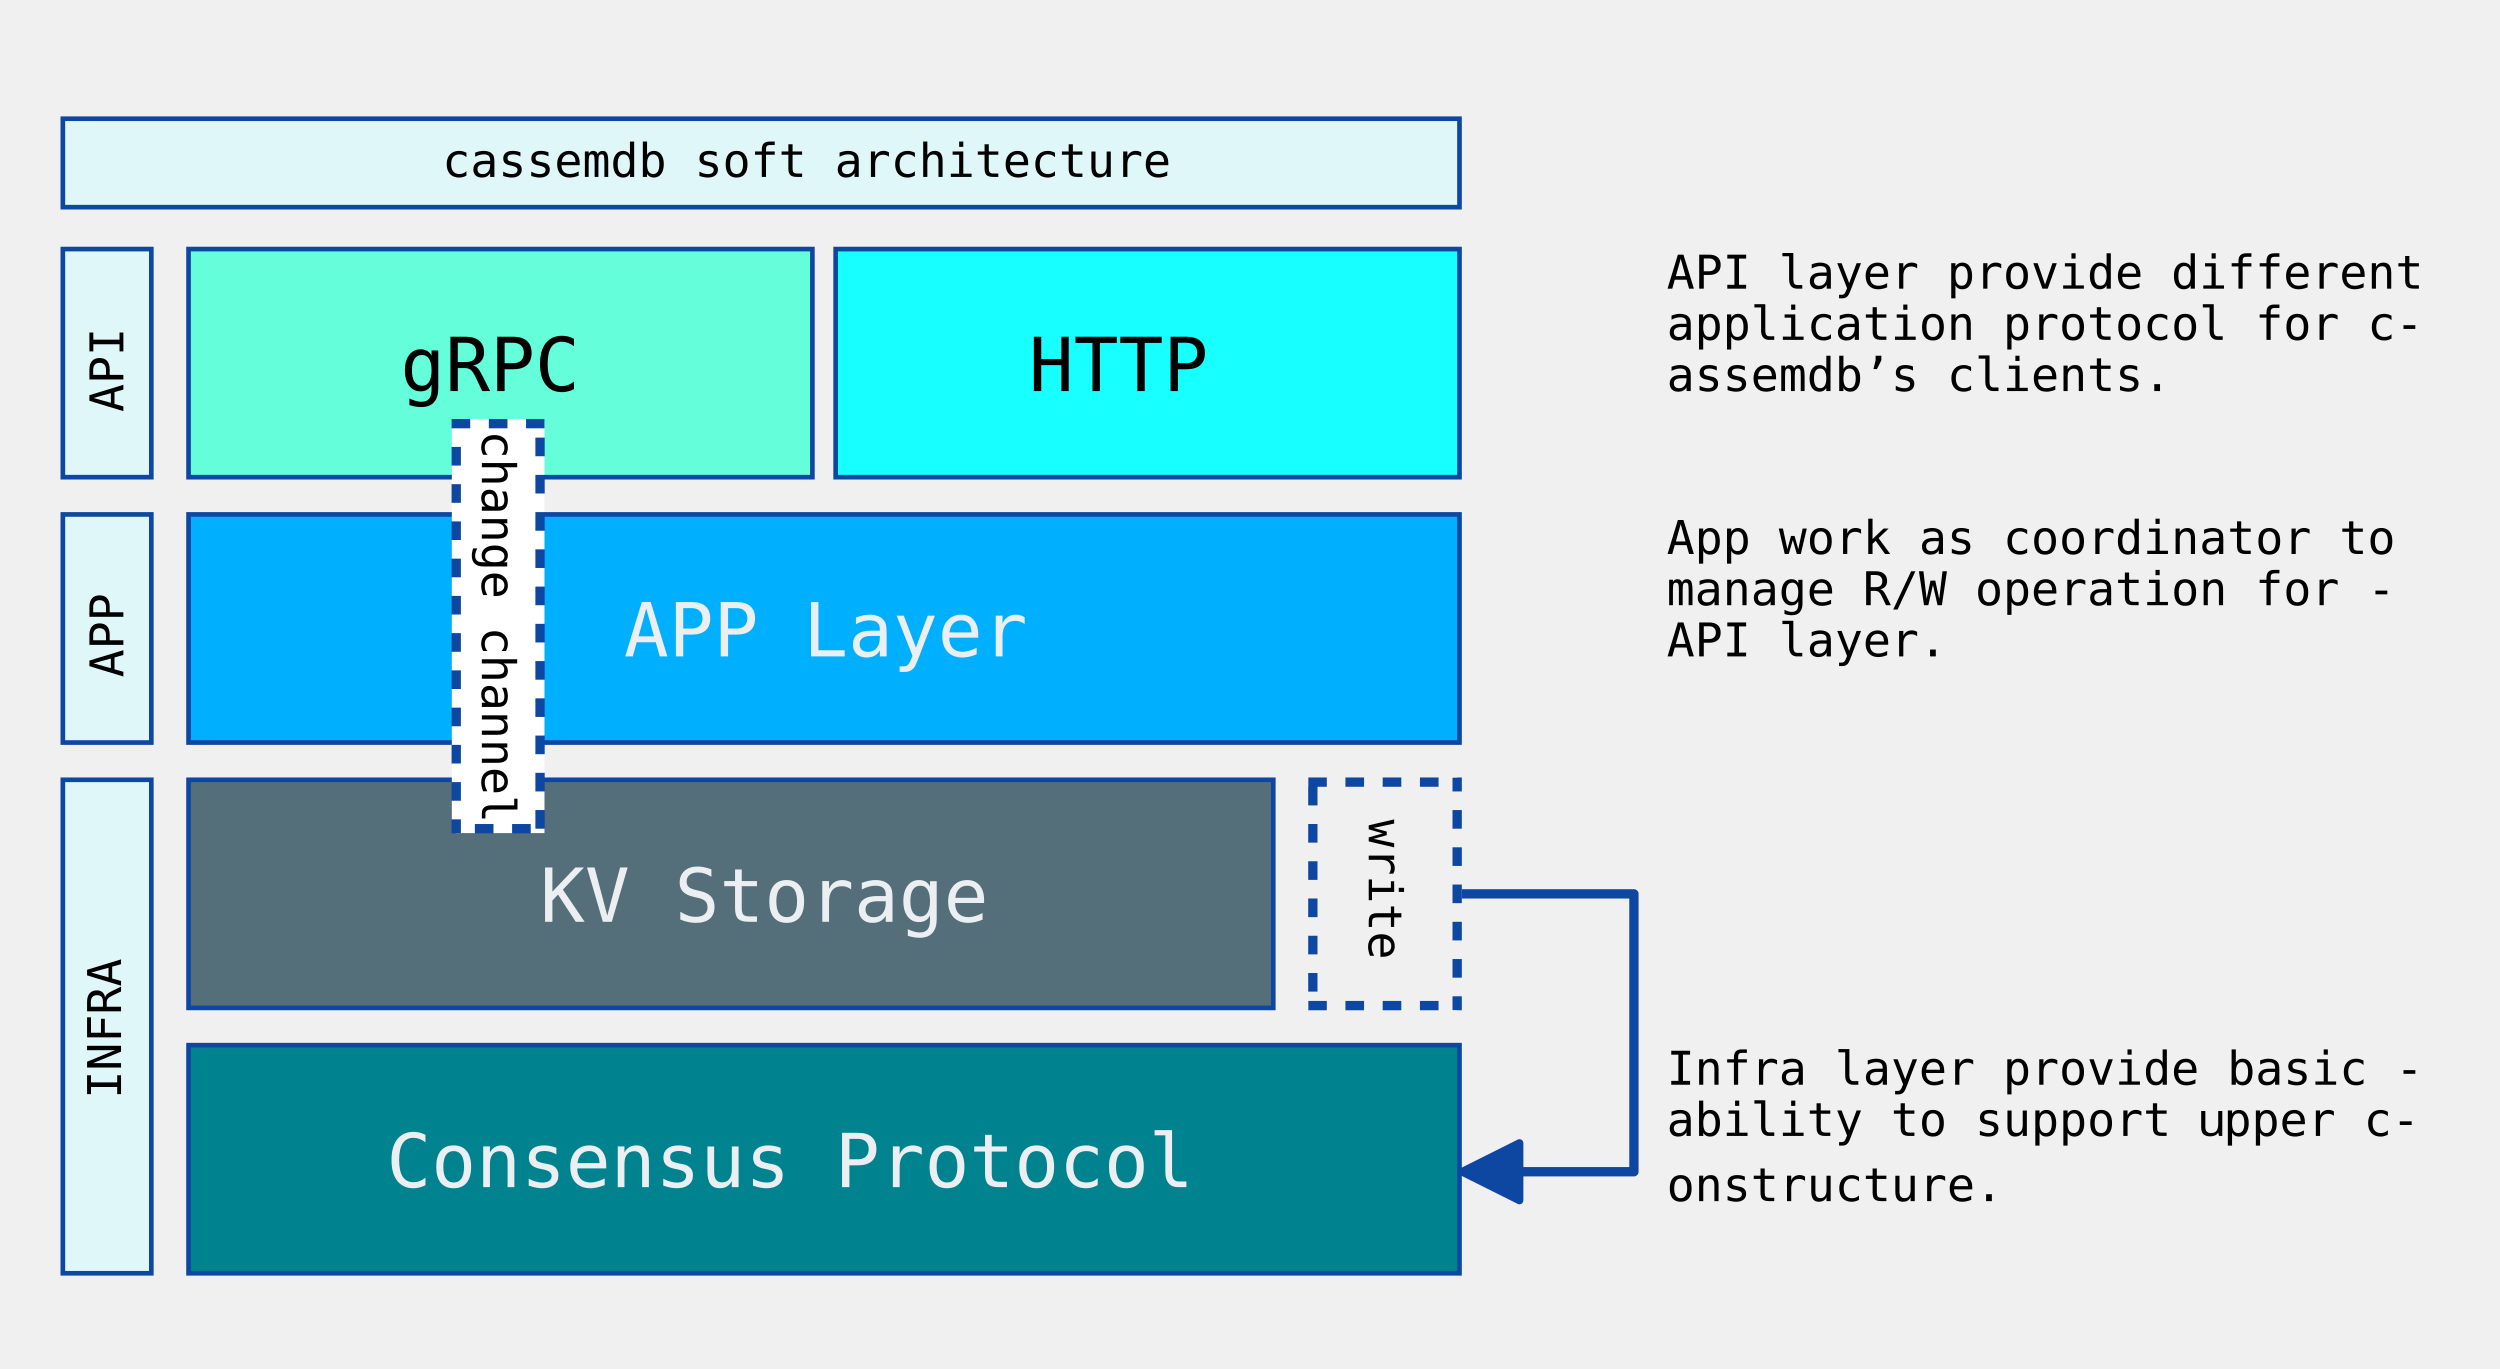
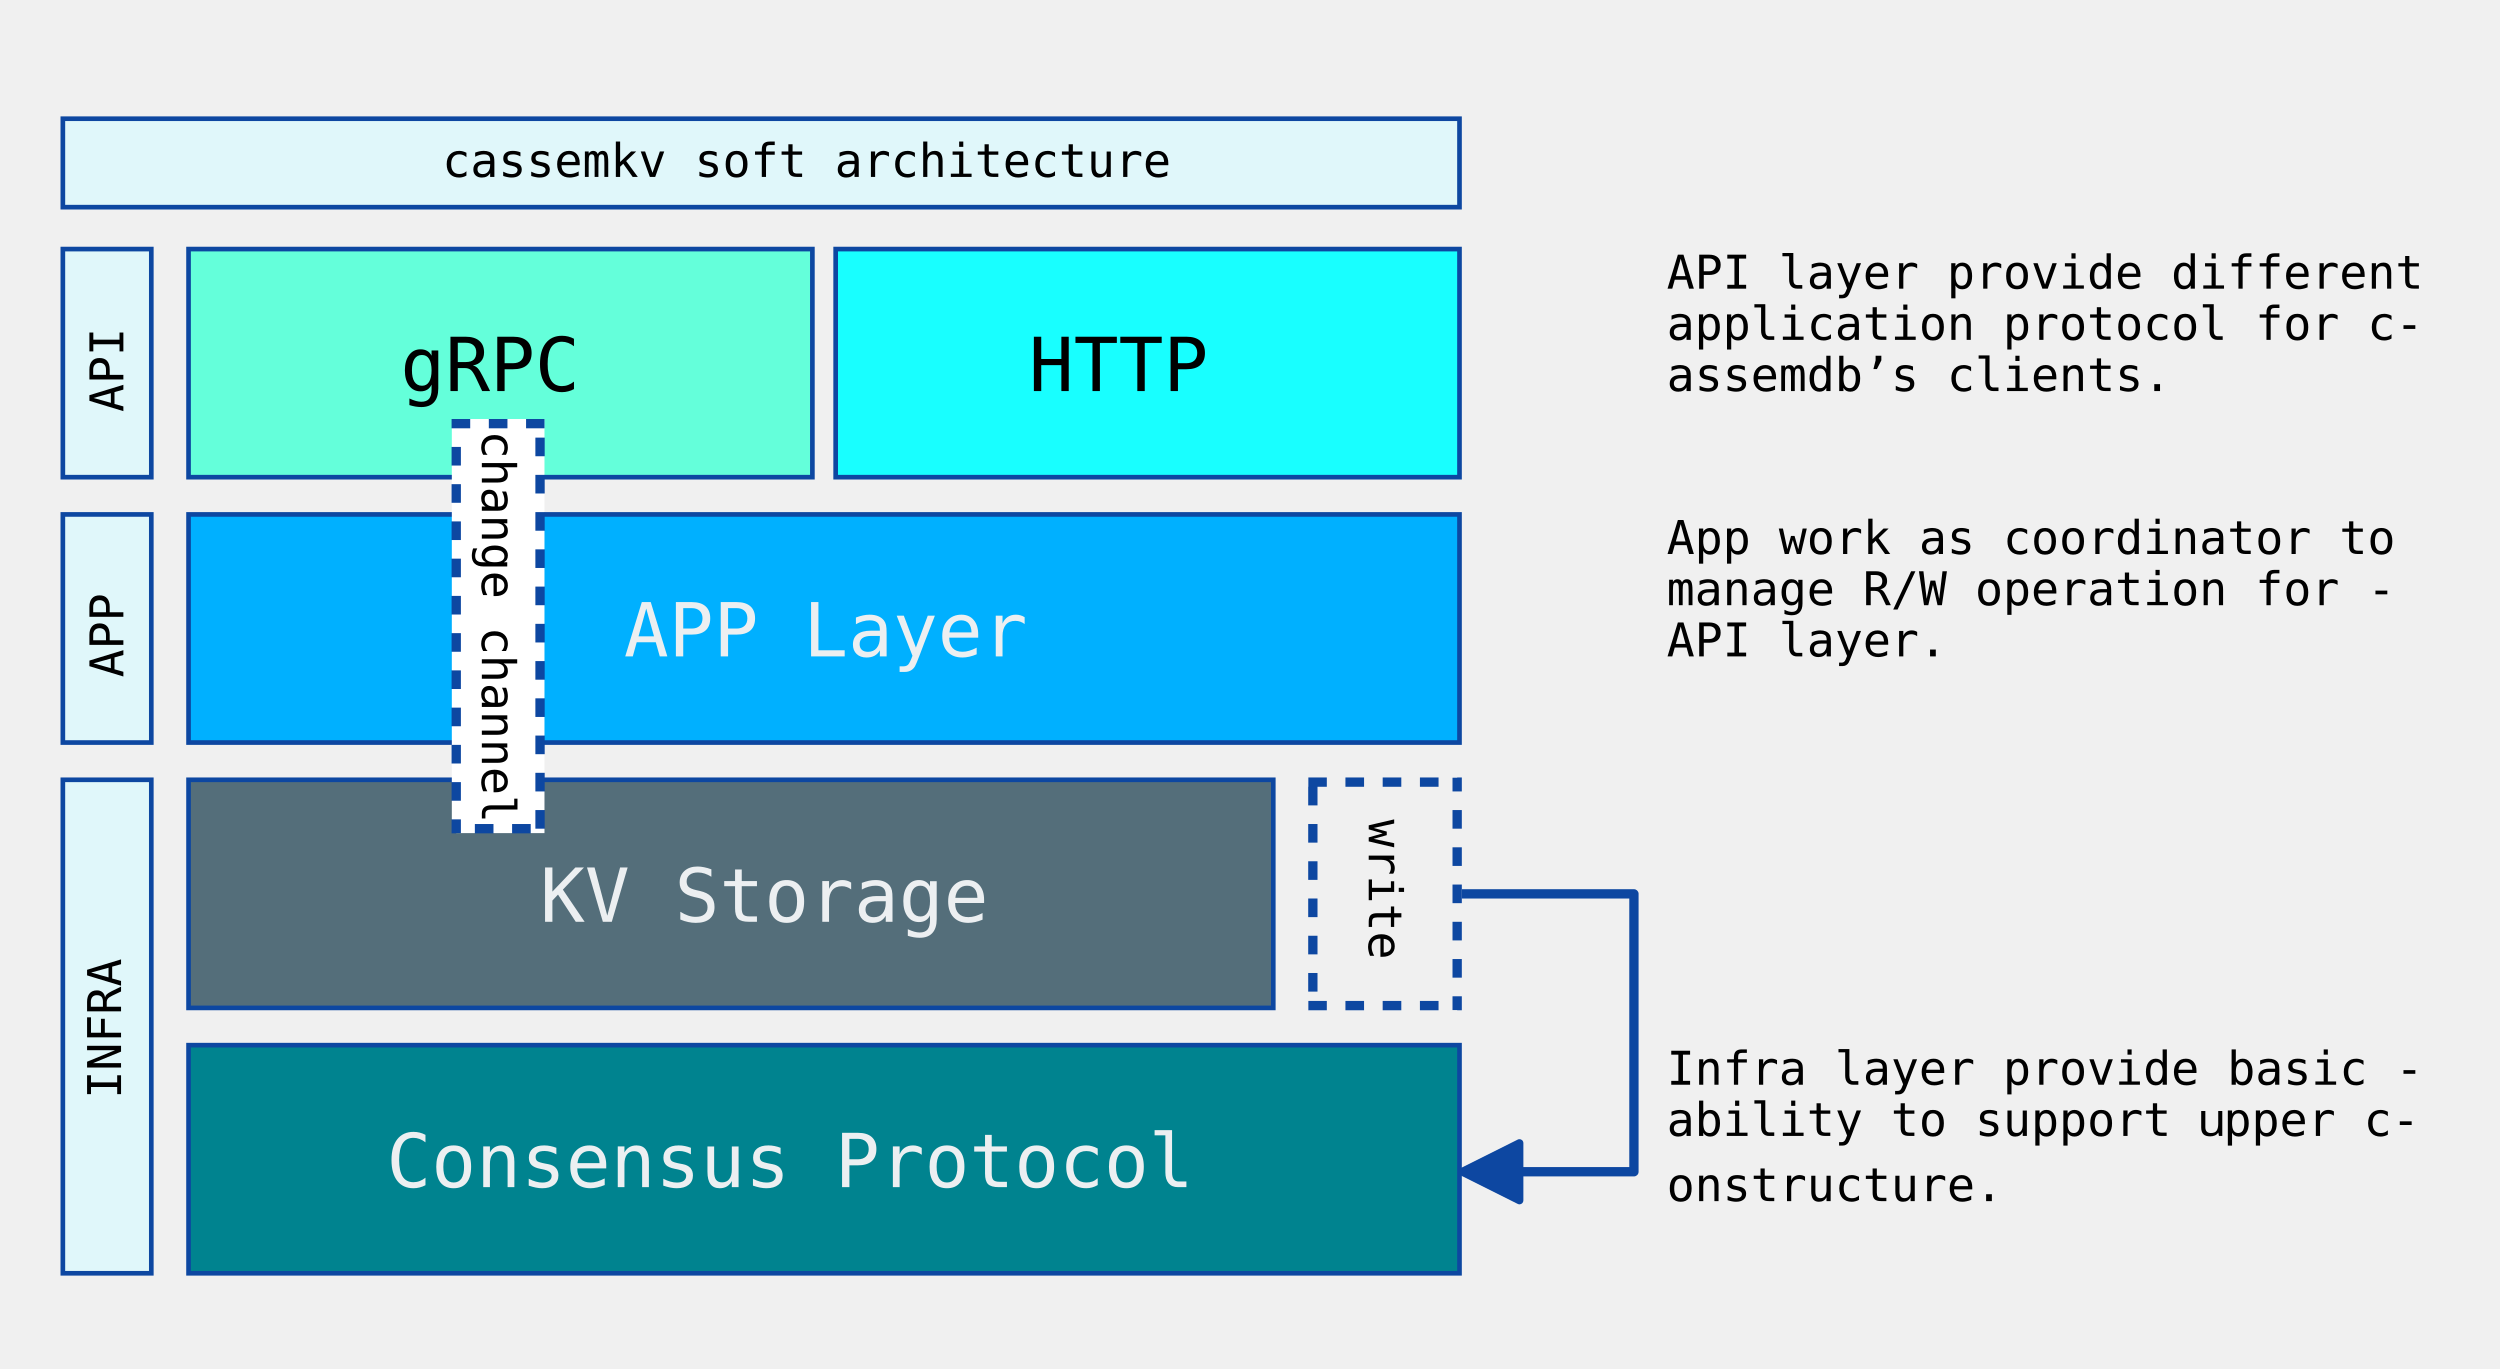
<svg xmlns="http://www.w3.org/2000/svg" xmlns:xlink="http://www.w3.org/1999/xlink" width="537px" height="294px" viewBox="0 0 537 294" version="1.1">
  <defs>
    <rect id="path-1" x="0" y="0" width="33" height="50" />
    <mask id="mask-2" maskContentUnits="userSpaceOnUse" maskUnits="objectBoundingBox" x="0" y="0" width="33" height="50" fill="white">
      <use xlink:href="#path-1" />
    </mask>
    <rect id="path-3" x="0" y="0" width="20" height="89" />
    <mask id="mask-4" maskContentUnits="userSpaceOnUse" maskUnits="objectBoundingBox" x="0" y="0" width="20" height="89" fill="white">
      <use xlink:href="#path-3" />
    </mask>
  </defs>
  <g id="soft-archittecture" stroke="none" stroke-width="1" fill="none" fill-rule="evenodd">
    <g id="编组-4" transform="translate(40, 110)">
      <rect id="矩形" stroke="#0D47A1" fill="#00B0FF" x="0.5" y="0.5" width="273" height="49" />
      <text id="APP-Layer" font-family="AndaleMono, Andale Mono" font-size="16" font-weight="normal" fill="#ECEFF1">
        <tspan x="94" y="31">APP Layer</tspan>
      </text>
    </g>
    <g id="编组-2" transform="translate(40, 224)">
      <rect id="矩形备份-4" stroke="#0D47A1" fill="#00838F" x="0.5" y="0.5" width="273" height="49" />
      <text id="Consensus-Protocol" font-family="AndaleMono, Andale Mono" font-size="16" font-weight="normal" fill="#ECEFF1">
        <tspan x="43" y="31">Consensus Protocol</tspan>
      </text>
    </g>
    <g id="编组" transform="translate(281, 167)">
      <use id="矩形备份-6" stroke="#0D47A1" mask="url(#mask-2)" stroke-width="4" stroke-dasharray="4" xlink:href="#path-1" />
      <text id="write" transform="translate(16.5, 24.5) rotate(90) translate(-16.5, -24.5) " font-family="AndaleMono, Andale Mono" font-size="10" font-weight="normal" fill="#000000">
        <tspan x="1" y="28">write</tspan>
      </text>
    </g>
    <g id="编组-3" transform="translate(40, 167)">
      <rect id="矩形备份-5" stroke="#0D47A1" fill="#546E7A" x="0.5" y="0.5" width="233" height="49" />
      <text id="KV-Storage" font-family="AndaleMono, Andale Mono" font-size="16" font-weight="normal" fill="#ECEFF1">
        <tspan x="76" y="31">KV Storage</tspan>
      </text>
    </g>
    <g id="api-layer" transform="translate(13, 53)">
      <rect id="矩形备份-3" stroke="#0D47A1" fill="#E0F7FA" x="0.5" y="0.5" width="19" height="49" />
      <text id="API" transform="translate(10, 25.5) rotate(-90) translate(-10, -25.5) " font-family="AndaleMono, Andale Mono" font-size="10" font-weight="normal" fill="#000000">
        <tspan x="0" y="29">API</tspan>
      </text>
    </g>
    <g id="title" transform="translate(13, 25)">
      <rect id="矩形备份-3" stroke="#0D47A1" fill="#E0F7FA" x="0.5" y="0.5" width="300" height="19" />
-       <text id="cassemdb-soft-archit" font-family="AndaleMono, Andale Mono" font-size="10" font-weight="normal" fill="#000000">
-         <tspan x="82" y="13">cassemdb soft architecture</tspan>
+       <text id="cassemkv-soft-archit" font-family="AndaleMono, Andale Mono" font-size="10" font-weight="normal" fill="#000000">
+         <tspan x="82" y="13">cassemkv soft architecture</tspan>
      </text>
    </g>
    <g id="infra-layer" transform="translate(13, 167)">
      <rect id="矩形备份-3" stroke="#0D47A1" fill="#E0F7FA" x="0.5" y="0.5" width="19" height="106" />
      <text id="INFRA" transform="translate(9.5, 52.5) rotate(-90) translate(-9.5, -52.5) " font-family="AndaleMono, Andale Mono" font-size="10" font-weight="normal" fill="#000000">
        <tspan x="-7" y="56">INFRA</tspan>
      </text>
    </g>
    <g id="app-layer" transform="translate(13, 110)">
      <rect id="矩形备份-3" stroke="#0D47A1" fill="#E0F7FA" x="0.5" y="0.5" width="19" height="49" />
      <text id="APP" transform="translate(10, 25.5) rotate(-90) translate(-10, -25.5) " font-family="AndaleMono, Andale Mono" font-size="10" font-weight="normal" fill="#000000">
        <tspan x="0" y="29">APP</tspan>
      </text>
    </g>
    <g id="grpc" transform="translate(40, 53)">
      <rect id="矩形备份" stroke="#0D47A1" fill="#64FFDA" x="0.5" y="0.5" width="134" height="49" />
      <text id="gRPC" font-family="AndaleMono, Andale Mono" font-size="16" font-weight="normal" fill="#000000">
        <tspan x="46" y="31">gRPC</tspan>
      </text>
    </g>
    <g id="http" transform="translate(179, 53)">
      <rect id="矩形备份-2" stroke="#0D47A1" fill="#18FFFF" x="0.5" y="0.5" width="134" height="49" />
      <text id="HTTP" font-family="AndaleMono, Andale Mono" font-size="16" font-weight="normal" fill="#000000">
        <tspan x="42" y="31">HTTP</tspan>
      </text>
    </g>
    <path id="路径" d="M350.969,191 C351.482,191 351.905,191.386 351.963,191.883 L351.969,192 L351.969,251.692 C351.969,252.205 351.583,252.627 351.086,252.685 L350.969,252.692 L327.222,252.691 L327.222,257.857 C327.222,258.283 326.904,258.634 326.492,258.685 L326.387,258.692 C326.257,258.692 326.13,258.662 326.014,258.604 L326.014,258.604 L313.684,252.439 C313.272,252.233 313.104,251.731 313.311,251.319 C313.391,251.157 313.522,251.026 313.684,250.945 L313.684,250.945 L326.014,244.78 C326.426,244.574 326.928,244.741 327.134,245.154 C327.192,245.27 327.222,245.398 327.222,245.527 L327.222,245.527 L327.222,250.691 L349.969,250.691 L349.969,193 L314,193 L314,191 L350.969,191 Z" fill="#0D47A1" fill-rule="nonzero" />
    <text id="App-work-as-coordina" font-family="AndaleMono, Andale Mono" font-size="10" font-weight="normal" fill="#000000">
      <tspan x="358" y="119">App work as coordinator to </tspan>
      <tspan x="358" y="130">manage R/W operation for -</tspan>
      <tspan x="358" y="141">API layer.</tspan>
    </text>
    <text id="Infra-layer-provide" font-family="AndaleMono, Andale Mono" font-size="10" font-weight="normal" fill="#000000">
      <tspan x="358" y="233">Infra layer provide basic -</tspan>
      <tspan x="358" y="244">ability to support </tspan>
      <tspan x="472.019" y="244" font-family="PingFangSC-Regular, PingFang SC">u</tspan>
      <tspan x="477.619" y="244">pper c-</tspan>
      <tspan x="358" y="258">onstructure.</tspan>
    </text>
    <text id="API-layer-provide-di" font-family="AndaleMono, Andale Mono" font-size="10" font-weight="normal" fill="#000000">
      <tspan x="358" y="62">API layer provide different</tspan>
      <tspan x="358" y="73">application protocol for c-</tspan>
      <tspan x="358" y="84">assemdb’s clients.</tspan>
    </text>
    <g id="change-channel" transform="translate(97, 90)">
      <use id="矩形" stroke="#0D47A1" mask="url(#mask-4)" stroke-width="4" fill="#FFFFFF" stroke-dasharray="4" xlink:href="#path-3" />
      <text transform="translate(10, 45) rotate(90) translate(-10, -45) " font-family="AndaleMono, Andale Mono" font-size="10" font-weight="normal" fill="#000000">
        <tspan x="-32.5" y="48.5">change channel</tspan>
      </text>
    </g>
  </g>
</svg>
